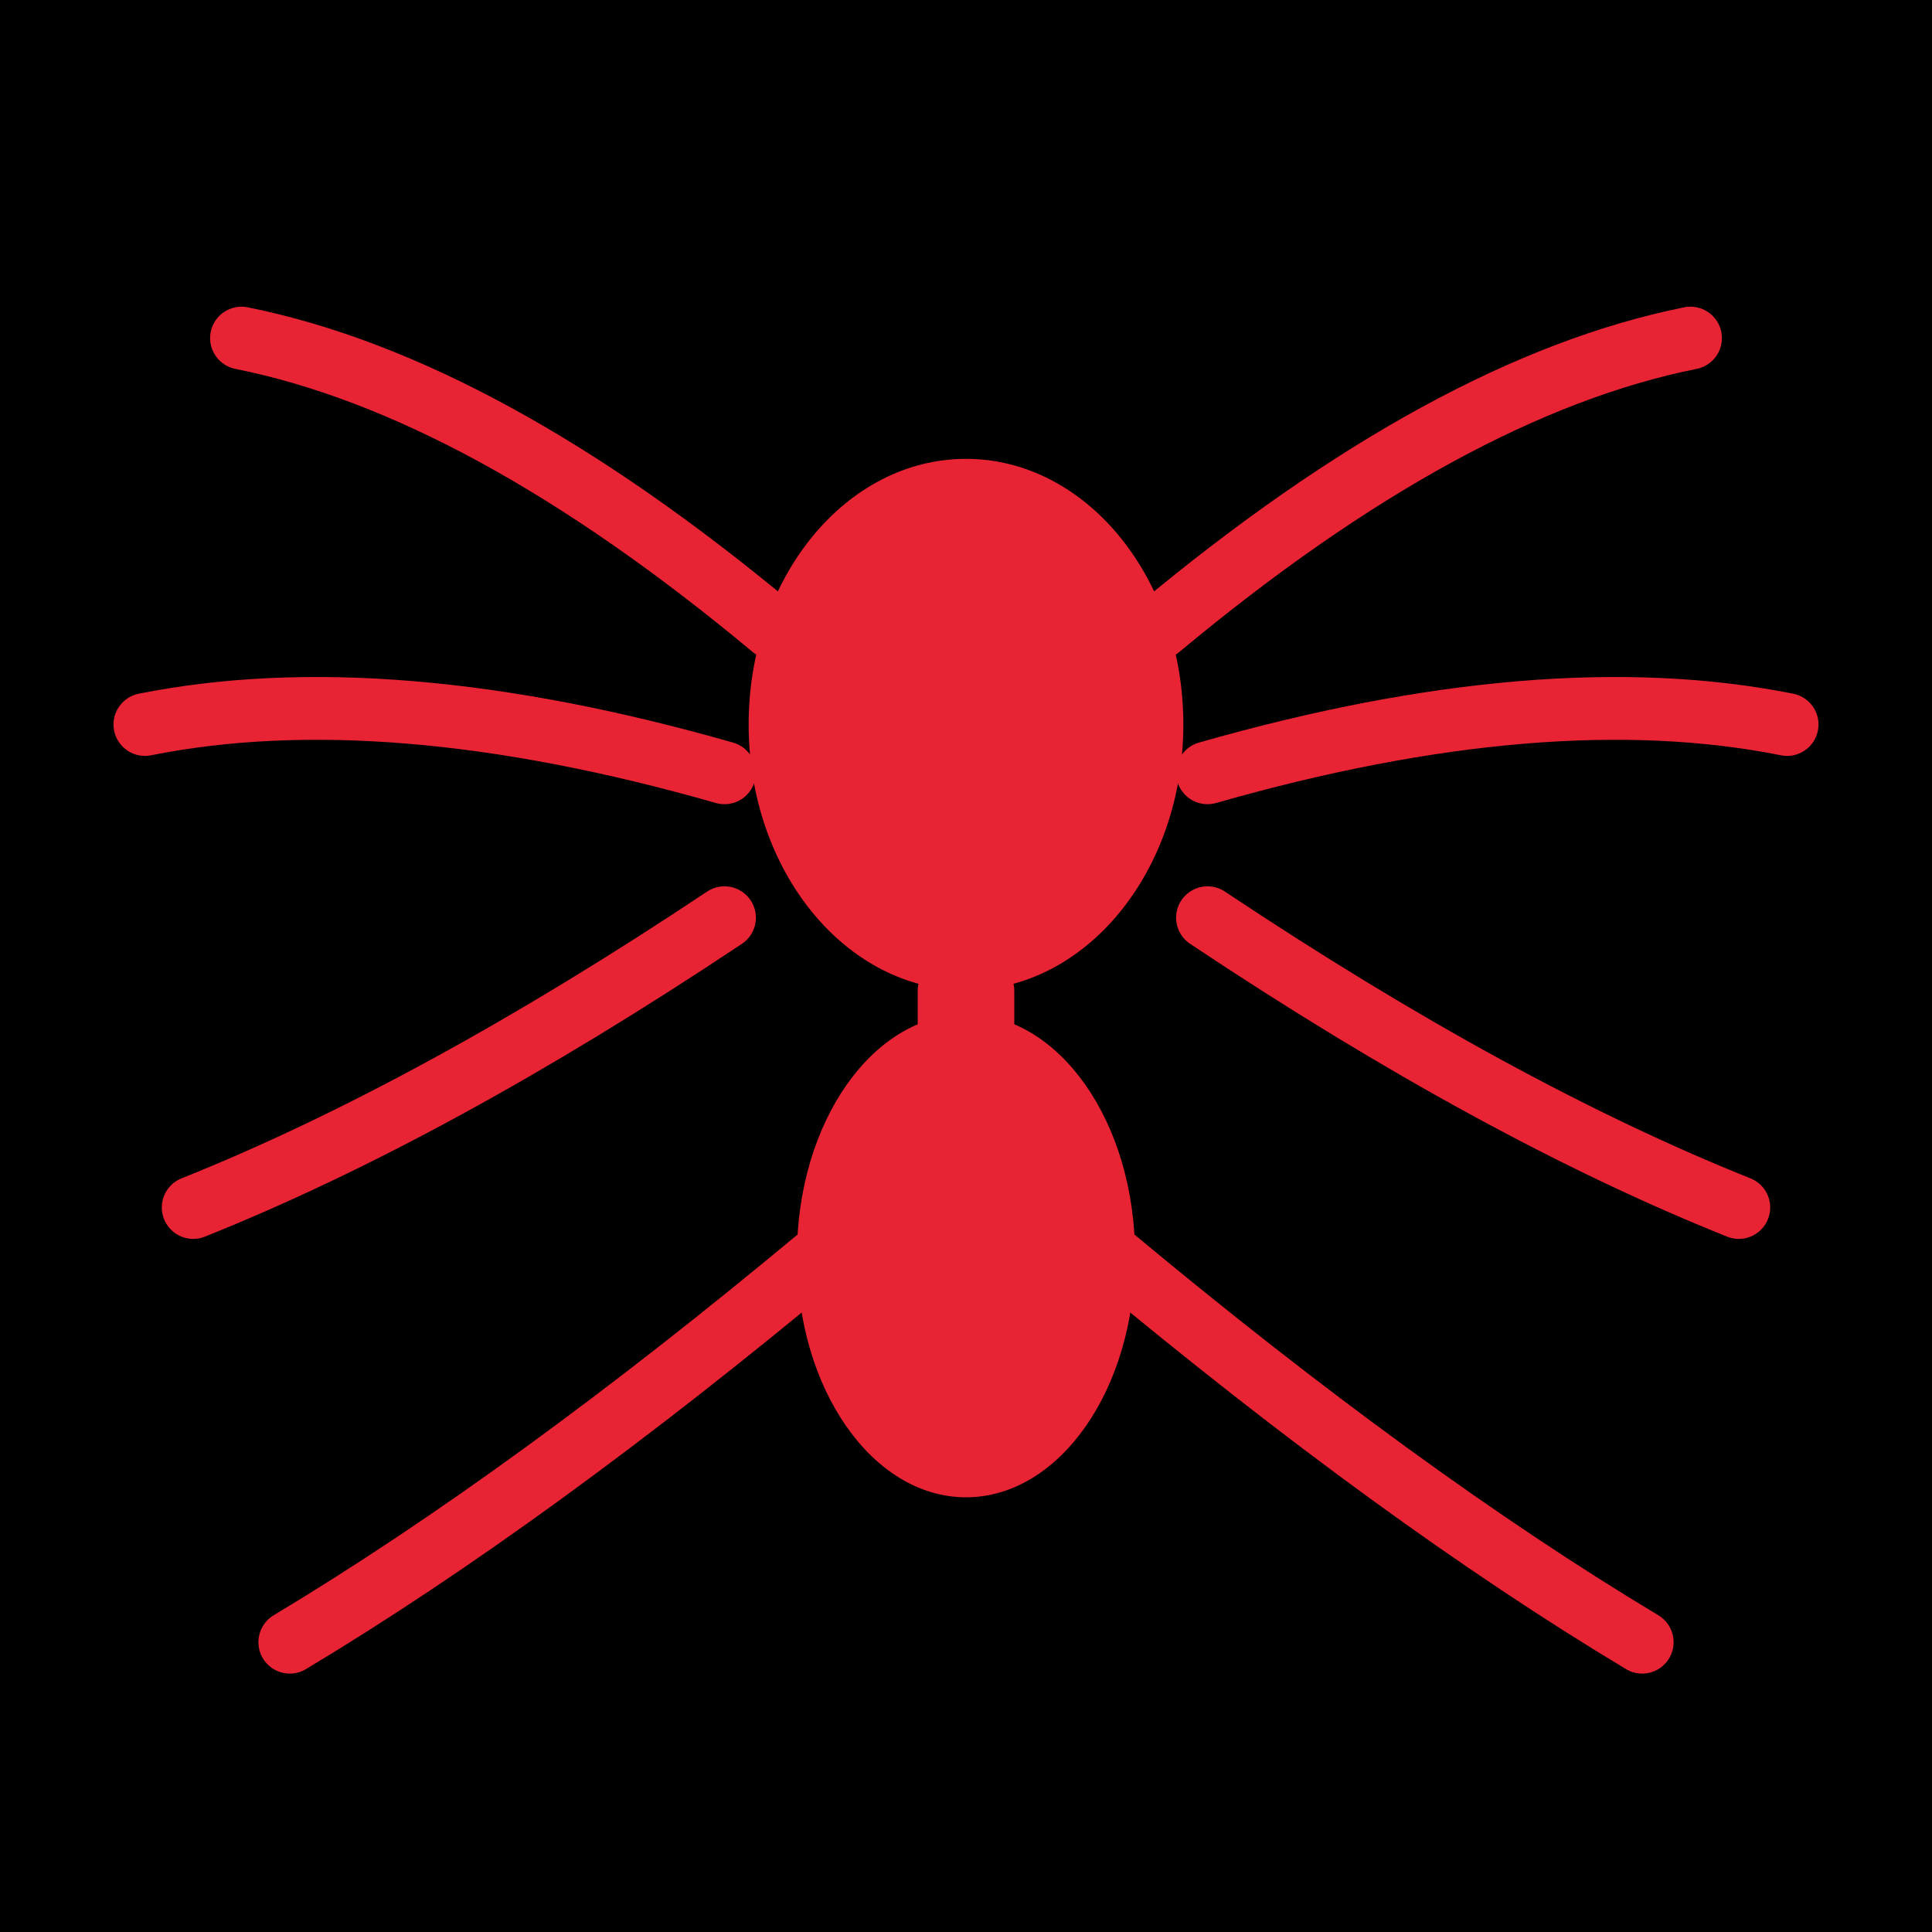
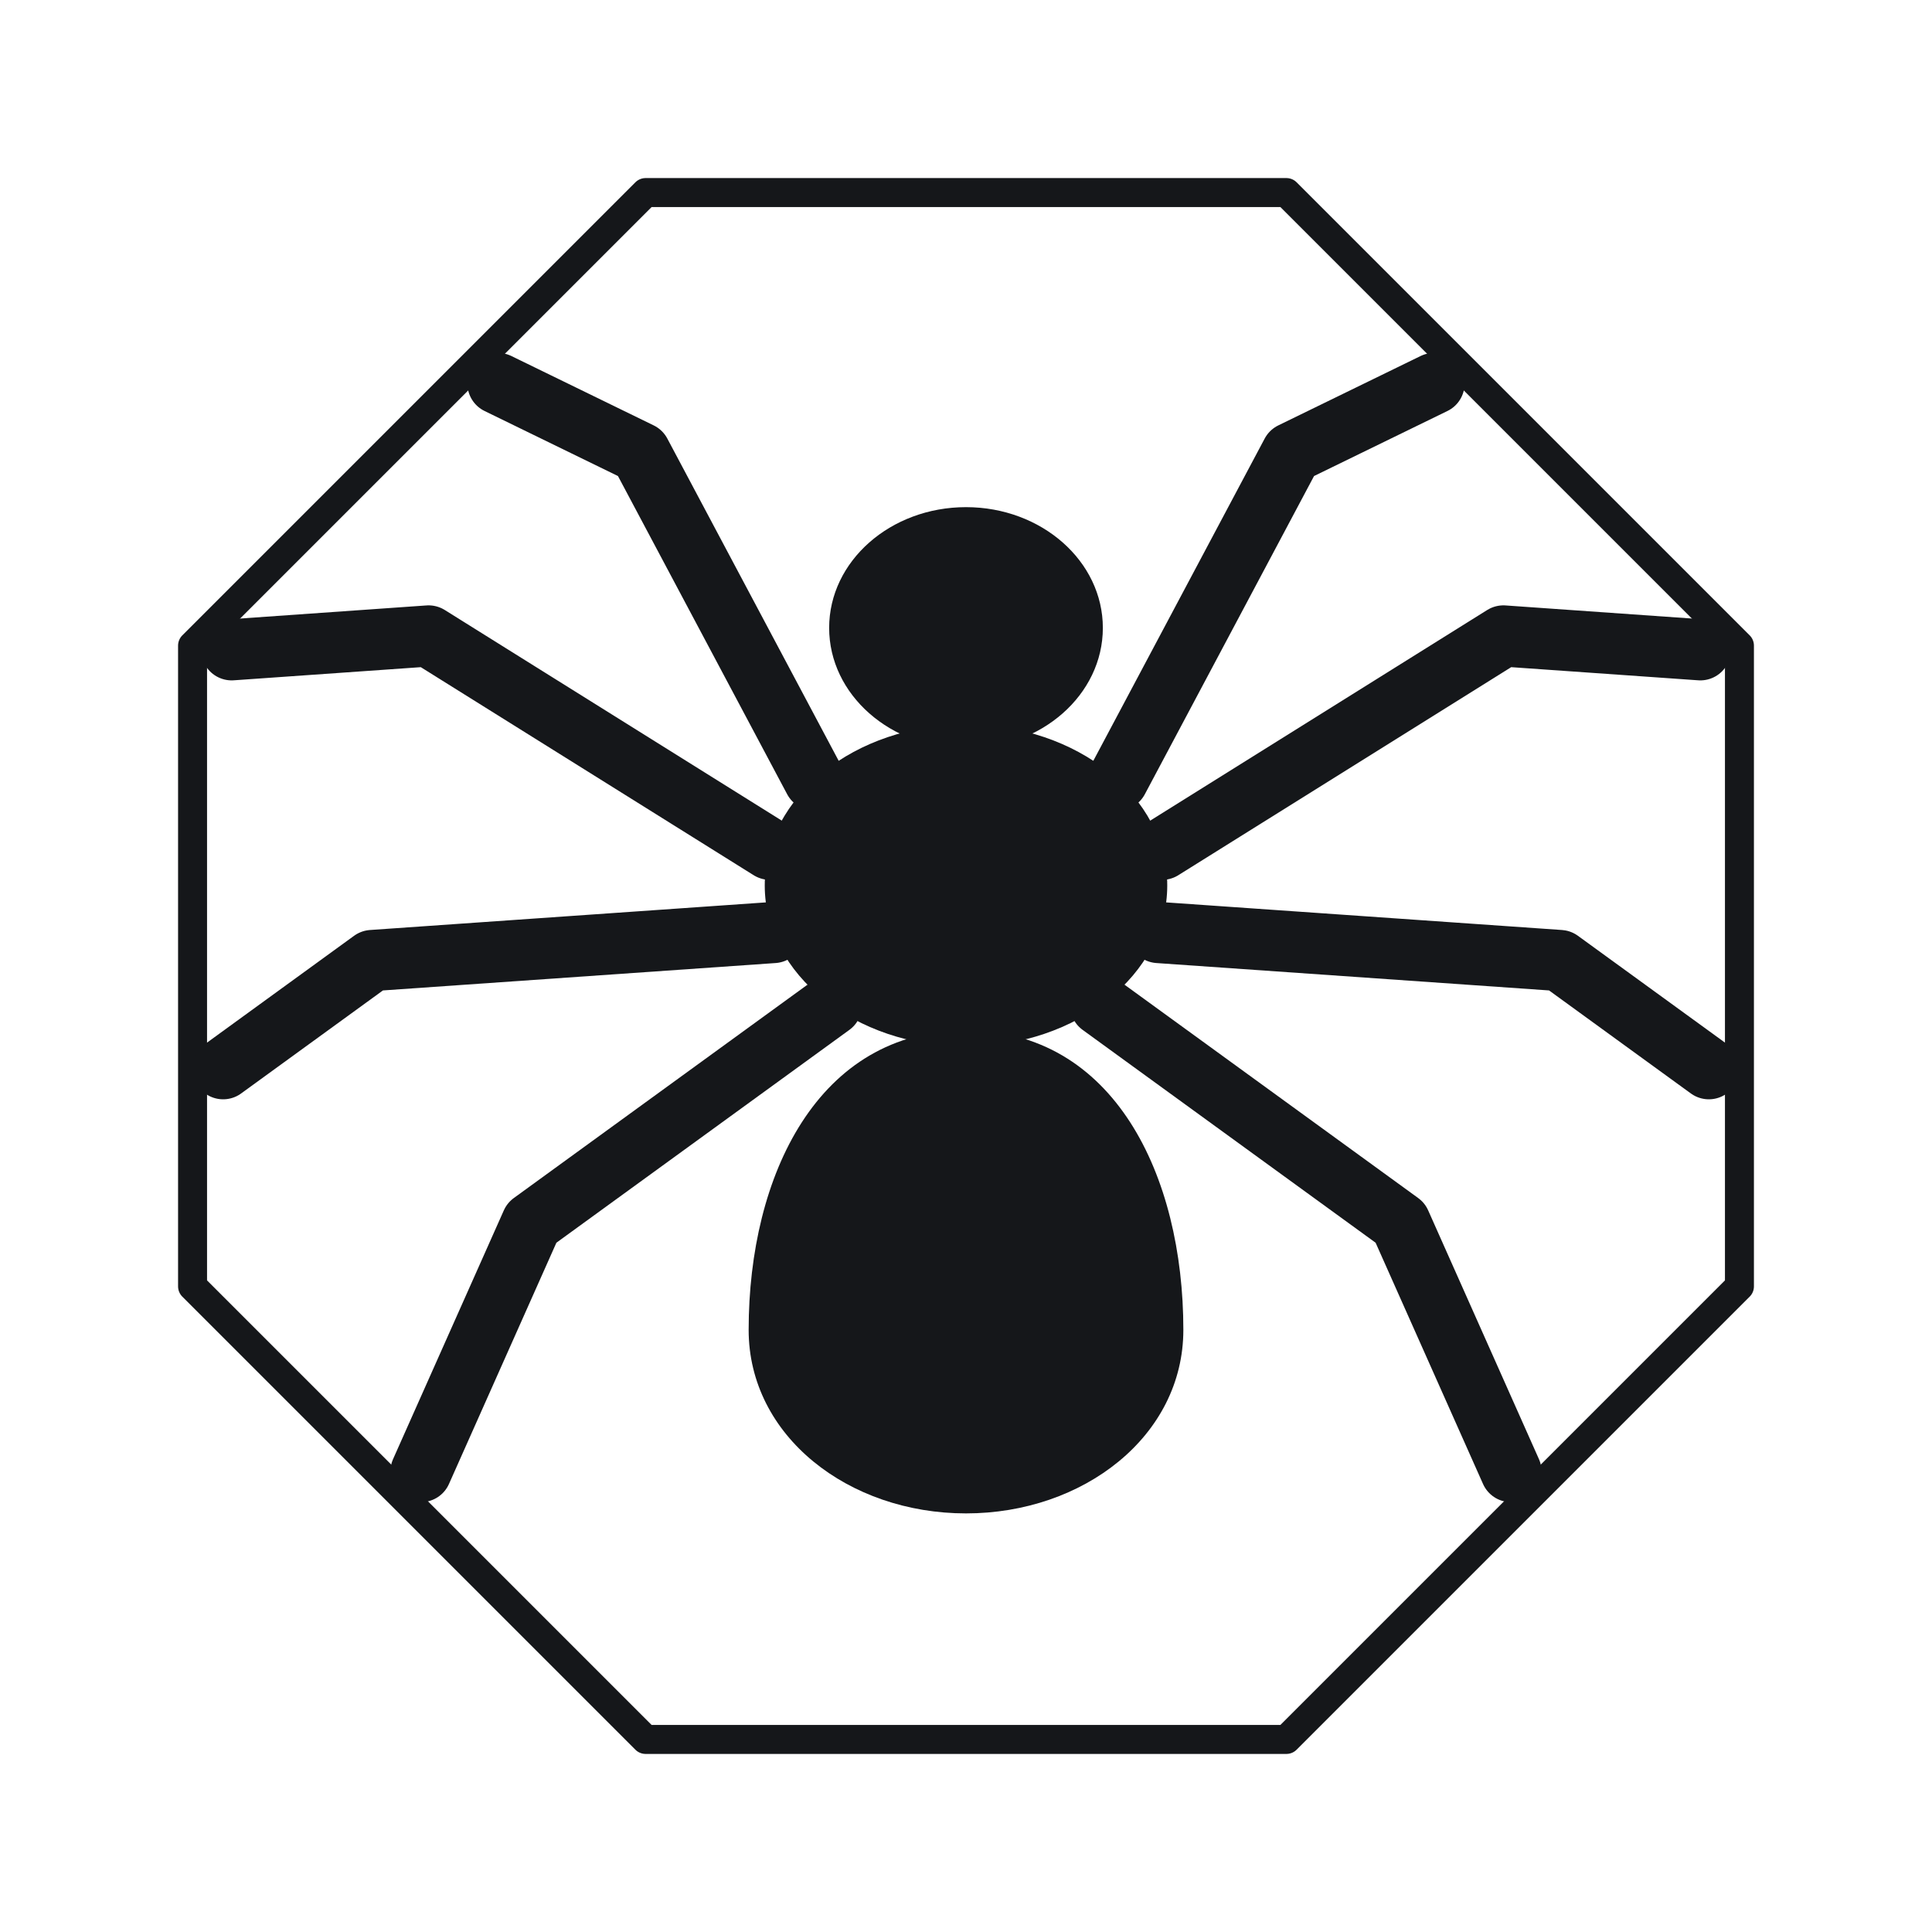
- <svg xmlns="http://www.w3.org/2000/svg" viewBox="0 0 40 40" fill="#E82334">
-   <rect width="40" height="40" fill="#000000" />
-   <ellipse cx="20" cy="15" rx="4.5" ry="5.5" />
-   <ellipse cx="20" cy="26" rx="3.5" ry="5" />
-   <rect x="19" y="20" width="2" height="2" rx="0.5" />
-   <path d="M16 13 Q10 8 5 7" stroke="#E82334" stroke-width="1.3" fill="none" stroke-linecap="round" />
-   <path d="M24 13 Q30 8 35 7" stroke="#E82334" stroke-width="1.3" fill="none" stroke-linecap="round" />
-   <path d="M15 16 Q8 14 3 15" stroke="#E82334" stroke-width="1.3" fill="none" stroke-linecap="round" />
-   <path d="M25 16 Q32 14 37 15" stroke="#E82334" stroke-width="1.3" fill="none" stroke-linecap="round" />
-   <path d="M15 19 Q9 23 4 25" stroke="#E82334" stroke-width="1.3" fill="none" stroke-linecap="round" />
-   <path d="M25 19 Q31 23 36 25" stroke="#E82334" stroke-width="1.3" fill="none" stroke-linecap="round" />
-   <path d="M17 26 Q11 31 6 34" stroke="#E82334" stroke-width="1.3" fill="none" stroke-linecap="round" />
-   <path d="M23 26 Q29 31 34 34" stroke="#E82334" stroke-width="1.3" fill="none" stroke-linecap="round" />
+ <svg xmlns="http://www.w3.org/2000/svg" viewBox="0 0 120 120" width="120" height="120" role="img" aria-label="Spidaverse">
+   <style>svg{color:#15171a}@media (prefers-color-scheme:dark){svg{color:#e8e6e1}}</style>
+   <polygon points="108.04,79.9 79.9,108.04 40.1,108.04 11.96,79.9 11.96,40.1 40.1,11.96 79.9,11.96 108.04,40.1" fill="none" stroke="currentColor" stroke-width="1.8" stroke-linejoin="round" />
+   <polyline points="69.43,48.44 80.23,28.13 89.07,23.82" fill="none" stroke="currentColor" stroke-width="3.8" stroke-linecap="round" stroke-linejoin="round" />
+   <polyline points="50.57,48.44 39.77,28.13 30.93,23.82" fill="none" stroke="currentColor" stroke-width="3.8" stroke-linecap="round" stroke-linejoin="round" />
+   <polyline points="72.18,52.75 93.38,39.5 105.61,40.36" fill="none" stroke="currentColor" stroke-width="3.8" stroke-linecap="round" stroke-linejoin="round" />
+   <polyline points="47.82,52.75 26.62,39.5 14.39,40.36" fill="none" stroke="currentColor" stroke-width="3.8" stroke-linecap="round" stroke-linejoin="round" />
+   <polyline points="71.95,57.92 96.89,59.66 106.14,66.38" fill="none" stroke="currentColor" stroke-width="3.8" stroke-linecap="round" stroke-linejoin="round" />
+   <polyline points="48.05,57.92 23.11,59.66 13.86,66.38" fill="none" stroke="currentColor" stroke-width="3.8" stroke-linecap="round" stroke-linejoin="round" />
+   <polyline points="68.36,62.43 86.97,75.95 93.85,91.4" fill="none" stroke="currentColor" stroke-width="3.8" stroke-linecap="round" stroke-linejoin="round" />
+   <polyline points="51.64,62.43 33.03,75.95 26.15,91.4" fill="none" stroke="currentColor" stroke-width="3.8" stroke-linecap="round" stroke-linejoin="round" />
+   <path d="M 60 64 C 69.18 64 73.5 73 73.5 82.6 C 73.5 89.2 67.29 94 60 94 C 52.71 94 46.5 89.2 46.5 82.6 C 46.5 73 50.82 64 60 64 Z" fill="currentColor" />
+   <ellipse cx="60" cy="55" rx="12.5" ry="10" fill="currentColor" />
+   <ellipse cx="60" cy="39" rx="8.5" ry="7.5" fill="currentColor" />
</svg>
